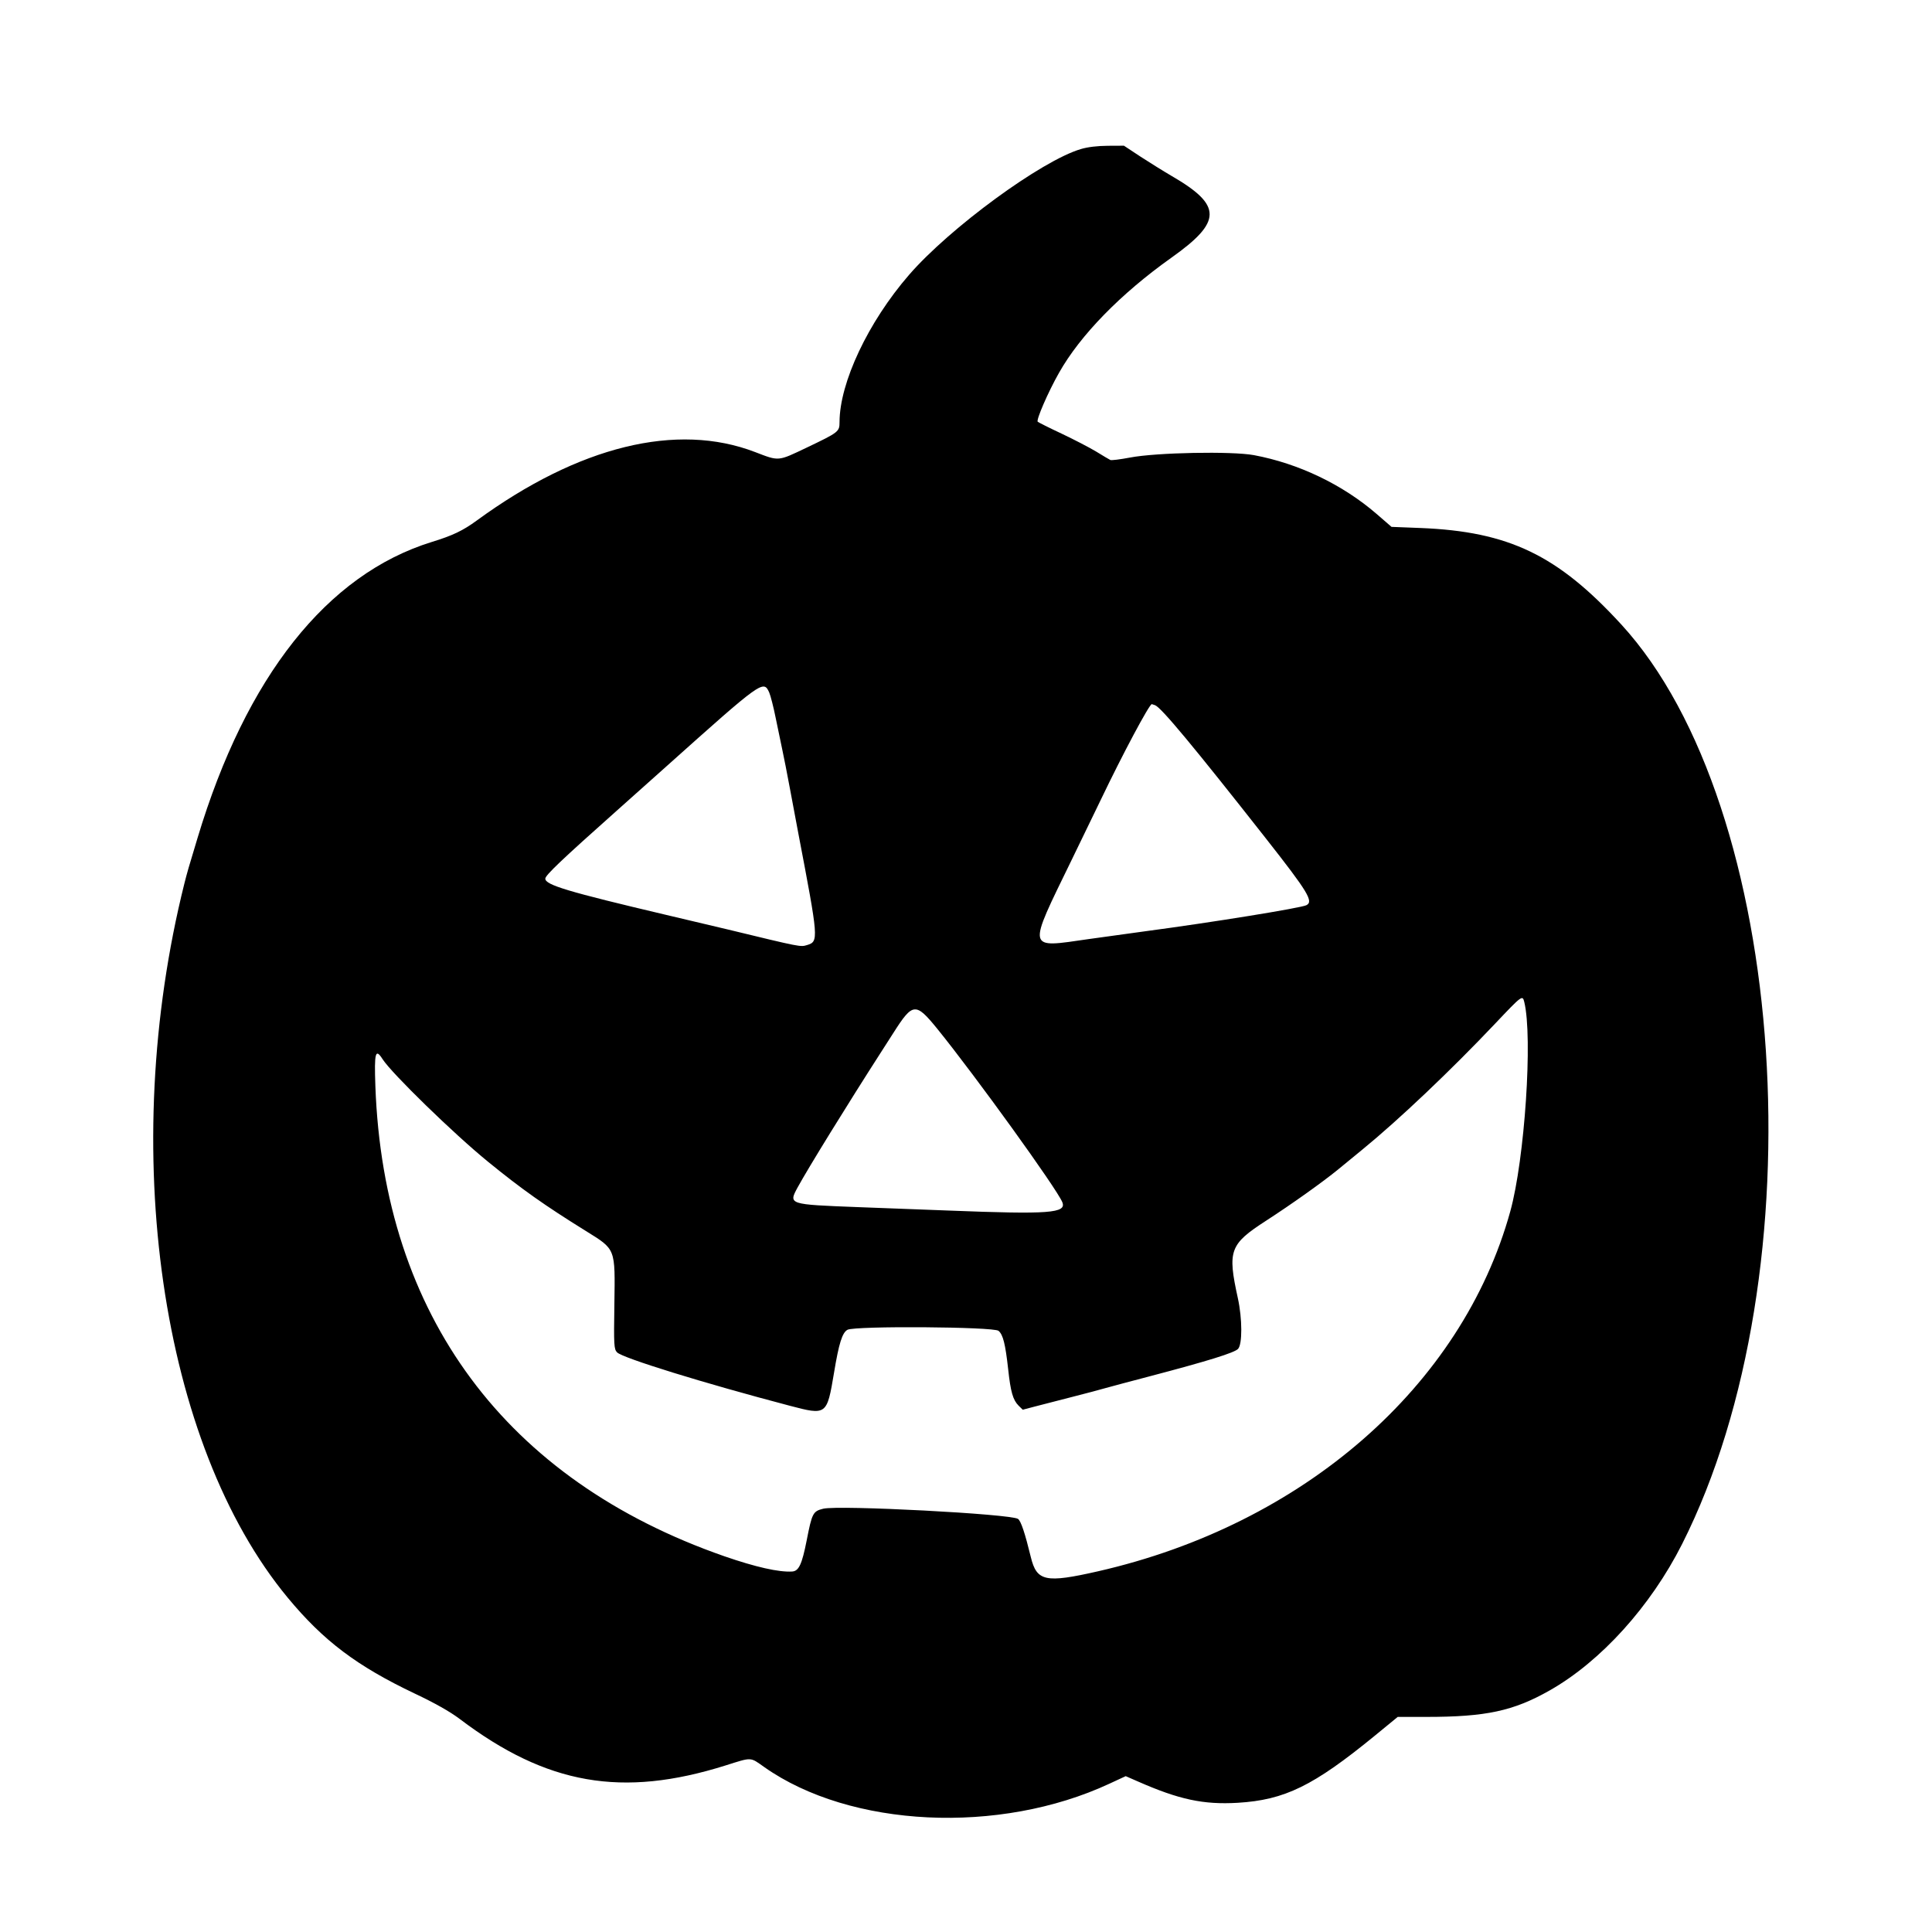
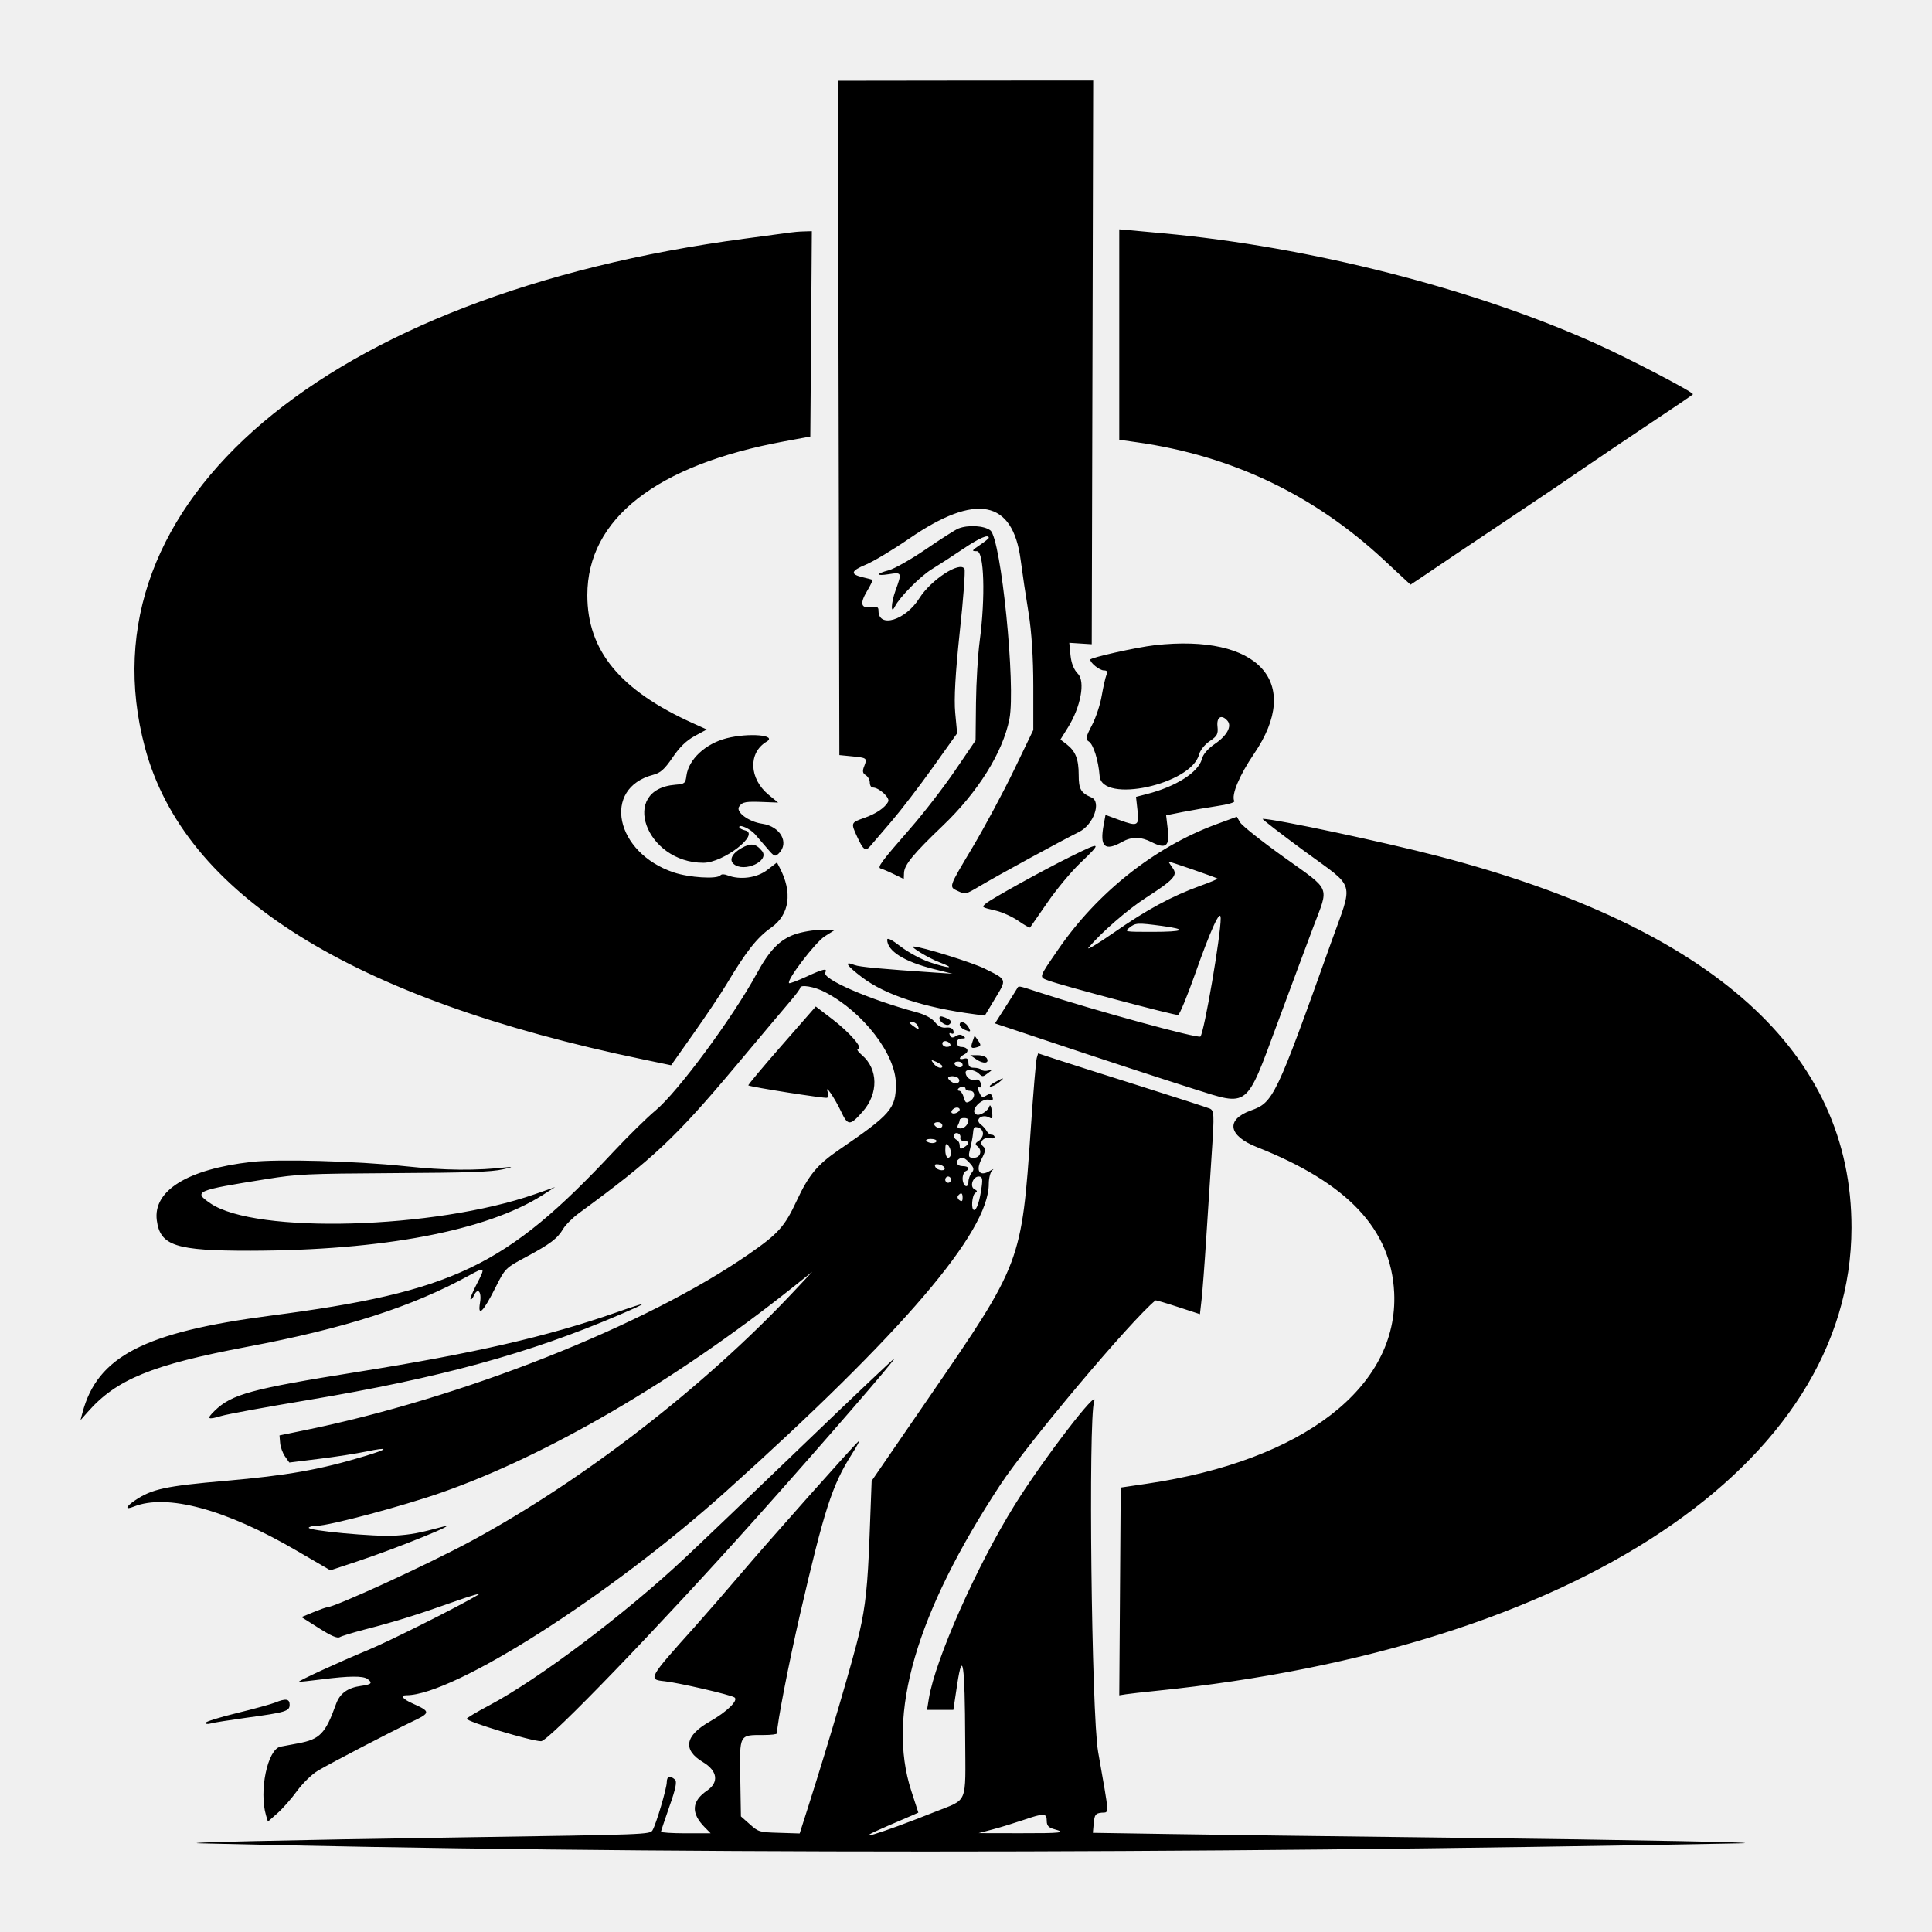
<svg xmlns="http://www.w3.org/2000/svg" width="24" height="24" viewBox="0 0 24 24" fill="none">
-   <rect width="24" height="24" fill="white" />
-   <path fill-rule="evenodd" clip-rule="evenodd" d="M13.426 1.852C12.938 1.996 11.798 2.831 11.292 3.415C10.785 4 10.429 4.754 10.429 5.245C10.429 5.362 10.418 5.371 10.024 5.559C9.659 5.733 9.681 5.731 9.381 5.616C8.408 5.242 7.19 5.541 5.924 6.465C5.752 6.591 5.626 6.652 5.362 6.733C4.062 7.136 3.057 8.405 2.455 10.406C2.342 10.778 2.323 10.846 2.29 10.977C1.464 14.281 1.993 17.938 3.575 19.848C4.019 20.384 4.433 20.696 5.152 21.038C5.4 21.155 5.591 21.263 5.71 21.353C6.792 22.172 7.729 22.335 9.013 21.931C9.346 21.826 9.315 21.825 9.495 21.952C10.564 22.705 12.413 22.794 13.781 22.158L13.984 22.064L14.133 22.129C14.646 22.355 14.95 22.42 15.375 22.395C15.959 22.36 16.315 22.186 17.079 21.561L17.363 21.328L17.719 21.328C18.459 21.328 18.799 21.255 19.249 21C19.885 20.64 20.505 19.955 20.896 19.18C22.601 15.801 22.217 10.019 20.139 7.756C19.348 6.894 18.742 6.603 17.646 6.559L17.286 6.545L17.099 6.383C16.676 6.018 16.132 5.758 15.577 5.654C15.303 5.603 14.363 5.621 14.037 5.684C13.915 5.707 13.805 5.721 13.793 5.714C13.78 5.708 13.7 5.661 13.616 5.609C13.531 5.558 13.338 5.458 13.186 5.386C13.034 5.315 12.901 5.248 12.891 5.239C12.869 5.218 13.021 4.868 13.155 4.632C13.419 4.163 13.924 3.647 14.549 3.203C15.183 2.754 15.185 2.552 14.558 2.188C14.457 2.129 14.282 2.02 14.168 1.946L13.962 1.81L13.761 1.811C13.633 1.812 13.511 1.826 13.426 1.852ZM9.555 8.601C9.572 8.64 9.609 8.783 9.636 8.919C9.664 9.055 9.701 9.235 9.719 9.318C9.737 9.401 9.779 9.614 9.812 9.792C9.845 9.969 9.892 10.217 9.915 10.341C10.17 11.676 10.172 11.695 10.025 11.74C9.944 11.765 9.951 11.767 9.044 11.547C8.903 11.514 8.557 11.431 8.275 11.365C7.05 11.076 6.774 10.993 6.774 10.915C6.774 10.873 6.975 10.682 7.66 10.072C7.819 9.93 8.096 9.683 8.275 9.523C9.464 8.459 9.484 8.444 9.555 8.601ZM14.348 8.76C14.423 8.786 14.825 9.27 15.725 10.415C16.251 11.084 16.32 11.199 16.228 11.245C16.156 11.28 15.065 11.457 14.223 11.569C14.05 11.592 13.738 11.636 13.528 11.665C12.747 11.777 12.757 11.824 13.316 10.675C13.46 10.379 13.622 10.044 13.676 9.932C13.945 9.37 14.277 8.747 14.308 8.747C14.31 8.747 14.329 8.753 14.348 8.76ZM18.935 12.447C19.042 12.882 18.941 14.399 18.761 15.049C18.161 17.218 16.192 18.937 13.641 19.519C12.986 19.668 12.879 19.645 12.805 19.342C12.733 19.046 12.683 18.896 12.647 18.869C12.567 18.807 10.416 18.694 10.226 18.742C10.099 18.773 10.087 18.797 10.021 19.135C9.962 19.434 9.923 19.517 9.84 19.522C9.675 19.532 9.387 19.467 8.997 19.332C6.283 18.386 4.766 16.342 4.663 13.492C4.648 13.073 4.663 13.017 4.753 13.158C4.867 13.335 5.638 14.086 6.062 14.431C6.48 14.772 6.766 14.974 7.275 15.29C7.652 15.525 7.642 15.498 7.632 16.204C7.624 16.715 7.627 16.76 7.666 16.8C7.735 16.87 8.743 17.182 9.812 17.463C10.269 17.583 10.272 17.581 10.36 17.056C10.421 16.686 10.463 16.554 10.528 16.519C10.623 16.469 12.343 16.481 12.404 16.532C12.46 16.579 12.489 16.694 12.524 17.01C12.554 17.289 12.583 17.391 12.653 17.461L12.705 17.512L12.853 17.473C12.934 17.452 13.143 17.398 13.315 17.354C13.488 17.31 13.677 17.26 13.734 17.243C13.792 17.227 14.043 17.159 14.293 17.094C15.004 16.907 15.332 16.805 15.379 16.757C15.434 16.701 15.433 16.381 15.377 16.126C15.247 15.534 15.275 15.457 15.728 15.164C16.045 14.959 16.434 14.682 16.622 14.528C16.666 14.492 16.802 14.381 16.923 14.281C17.375 13.912 18.022 13.298 18.573 12.716C18.909 12.361 18.913 12.359 18.935 12.447ZM11.644 12.781C12.121 13.37 13.127 14.765 13.196 14.933C13.253 15.071 13.037 15.087 11.788 15.038C11.495 15.027 10.983 15.007 10.65 14.995C9.796 14.962 9.794 14.962 9.907 14.753C10.037 14.514 10.529 13.717 10.95 13.062C10.99 13.001 11.058 12.895 11.102 12.825C11.339 12.453 11.375 12.45 11.644 12.781Z" fill="black" />
+   <path fill-rule="evenodd" clip-rule="evenodd" d="M10.418 5.191L10.427 9.38L10.579 9.395C10.77 9.413 10.775 9.417 10.736 9.517C10.711 9.578 10.716 9.606 10.754 9.629C10.782 9.646 10.805 9.687 10.805 9.721C10.805 9.755 10.822 9.783 10.843 9.783C10.919 9.783 11.057 9.909 11.034 9.957C10.996 10.033 10.883 10.11 10.732 10.162C10.57 10.219 10.568 10.222 10.648 10.395C10.725 10.562 10.752 10.581 10.814 10.507C10.842 10.473 10.96 10.335 11.076 10.201C11.191 10.067 11.422 9.766 11.588 9.533L11.89 9.109L11.866 8.855C11.85 8.682 11.868 8.362 11.922 7.854C11.967 7.444 11.993 7.09 11.981 7.067C11.927 6.966 11.565 7.202 11.42 7.432C11.247 7.707 10.913 7.808 10.913 7.586C10.913 7.54 10.897 7.532 10.824 7.542C10.694 7.56 10.678 7.499 10.771 7.342C10.815 7.269 10.845 7.206 10.837 7.202C10.829 7.199 10.776 7.184 10.718 7.171C10.558 7.133 10.568 7.092 10.758 7.013C10.853 6.973 11.095 6.828 11.295 6.69C12.123 6.12 12.581 6.208 12.679 6.956C12.7 7.117 12.744 7.413 12.777 7.613C12.815 7.843 12.836 8.178 12.836 8.523L12.836 9.068L12.594 9.57C12.461 9.846 12.231 10.274 12.083 10.523C11.777 11.036 11.784 11.015 11.904 11.071C11.991 11.112 11.998 11.11 12.165 11.011C12.391 10.876 13.193 10.439 13.404 10.335C13.584 10.246 13.686 9.96 13.558 9.906C13.426 9.849 13.4 9.803 13.4 9.627C13.4 9.43 13.361 9.331 13.248 9.244L13.173 9.187L13.267 9.036C13.426 8.78 13.484 8.465 13.39 8.37C13.34 8.319 13.308 8.239 13.298 8.139L13.283 7.985L13.422 7.994L13.562 8.003L13.571 4.502L13.58 1L11.994 1.001L10.409 1.003L10.418 5.191ZM13.904 4.156V5.463L14.129 5.495C15.304 5.662 16.327 6.15 17.193 6.957L17.522 7.263L17.65 7.178C17.721 7.131 17.916 6.999 18.084 6.885C18.253 6.771 18.61 6.532 18.877 6.354C19.145 6.176 19.51 5.929 19.688 5.806C19.866 5.684 20.239 5.432 20.517 5.247C20.794 5.063 21.026 4.906 21.03 4.898C21.045 4.876 20.253 4.462 19.832 4.272C18.314 3.586 16.265 3.064 14.445 2.898C14.276 2.883 14.086 2.865 14.021 2.859L13.904 2.849V4.156ZM9.814 2.889C9.775 2.895 9.523 2.929 9.256 2.964C4.044 3.657 0.989 6.247 1.8 9.284C2.287 11.11 4.36 12.408 7.992 13.161L8.337 13.233L8.615 12.839C8.768 12.623 8.953 12.347 9.026 12.225C9.268 11.82 9.404 11.647 9.579 11.524C9.809 11.363 9.848 11.086 9.684 10.776L9.652 10.714L9.531 10.807C9.402 10.906 9.194 10.934 9.039 10.874C8.994 10.857 8.964 10.857 8.949 10.874C8.907 10.924 8.561 10.902 8.37 10.838C7.642 10.594 7.473 9.793 8.114 9.625C8.205 9.601 8.254 9.558 8.355 9.41C8.442 9.281 8.526 9.2 8.63 9.143L8.78 9.062L8.614 8.987C7.703 8.577 7.296 8.084 7.296 7.393C7.296 6.445 8.153 5.776 9.742 5.483L10.066 5.423L10.076 4.147L10.085 2.872L9.986 2.875C9.931 2.876 9.854 2.883 9.814 2.889ZM11.904 6.566C11.865 6.582 11.683 6.698 11.501 6.823C11.318 6.948 11.111 7.065 11.041 7.084C10.877 7.127 10.876 7.159 11.04 7.133C11.204 7.106 11.206 7.111 11.124 7.337C11.068 7.492 11.063 7.642 11.117 7.534C11.176 7.417 11.431 7.159 11.575 7.071C11.671 7.012 11.849 6.897 11.971 6.814C12.166 6.683 12.283 6.632 12.283 6.681C12.283 6.689 12.232 6.73 12.171 6.771C12.069 6.84 12.066 6.847 12.135 6.847C12.225 6.847 12.243 7.413 12.17 7.964C12.148 8.128 12.127 8.473 12.124 8.731L12.119 9.198L11.862 9.575C11.721 9.782 11.472 10.104 11.31 10.289C10.939 10.714 10.892 10.778 10.943 10.79C10.965 10.796 11.038 10.827 11.105 10.86L11.227 10.919L11.23 10.844C11.234 10.743 11.346 10.607 11.709 10.26C12.149 9.84 12.457 9.347 12.539 8.933C12.62 8.524 12.436 6.695 12.303 6.589C12.227 6.529 12.025 6.517 11.904 6.566ZM14.344 8.015C14.117 8.041 13.544 8.169 13.544 8.194C13.544 8.236 13.66 8.328 13.712 8.328C13.754 8.328 13.762 8.343 13.744 8.386C13.731 8.418 13.705 8.534 13.686 8.642C13.668 8.751 13.613 8.917 13.564 9.01C13.488 9.155 13.482 9.185 13.525 9.211C13.582 9.245 13.645 9.445 13.66 9.64C13.687 9.986 14.798 9.746 14.895 9.373C14.909 9.32 14.965 9.249 15.027 9.207C15.121 9.144 15.134 9.119 15.124 9.023C15.111 8.906 15.175 8.87 15.248 8.954C15.306 9.02 15.243 9.138 15.093 9.24C15.003 9.302 14.945 9.369 14.93 9.43C14.887 9.593 14.609 9.771 14.251 9.863L14.112 9.899L14.13 10.062C14.152 10.26 14.135 10.27 13.91 10.188L13.733 10.123L13.711 10.242C13.658 10.52 13.723 10.581 13.94 10.458C14.057 10.392 14.174 10.393 14.305 10.461C14.482 10.551 14.531 10.514 14.507 10.306L14.486 10.128L14.691 10.087C14.803 10.065 14.997 10.032 15.121 10.013C15.253 9.994 15.342 9.968 15.333 9.952C15.293 9.877 15.396 9.631 15.578 9.364C16.186 8.474 15.634 7.87 14.344 8.015ZM9.026 9.171C8.762 9.239 8.554 9.433 8.527 9.637C8.515 9.731 8.505 9.739 8.391 9.748C7.691 9.803 8.018 10.718 8.738 10.718C8.987 10.718 9.448 10.36 9.256 10.316C9.216 10.306 9.183 10.288 9.183 10.274C9.183 10.234 9.321 10.297 9.378 10.362C9.405 10.393 9.472 10.471 9.527 10.535C9.619 10.643 9.628 10.647 9.675 10.601C9.808 10.469 9.694 10.266 9.469 10.233C9.299 10.209 9.133 10.084 9.183 10.018C9.225 9.96 9.261 9.954 9.506 9.964L9.666 9.97L9.549 9.874C9.305 9.673 9.292 9.351 9.523 9.213C9.66 9.131 9.3 9.101 9.026 9.171ZM15.1 10.243C14.339 10.526 13.63 11.089 13.145 11.795C12.897 12.156 12.903 12.135 13.03 12.183C13.203 12.246 14.599 12.617 14.635 12.608C14.653 12.604 14.747 12.378 14.843 12.107C15.042 11.543 15.162 11.281 15.164 11.407C15.166 11.616 14.96 12.82 14.912 12.876C14.887 12.905 13.61 12.556 12.919 12.331C12.633 12.238 12.656 12.242 12.632 12.284C12.622 12.301 12.557 12.405 12.487 12.514L12.36 12.713L12.925 12.902C13.744 13.176 14.371 13.381 14.83 13.527C15.517 13.744 15.474 13.777 15.866 12.719C16.033 12.269 16.235 11.725 16.316 11.511C16.51 10.998 16.541 11.072 15.956 10.653C15.676 10.453 15.429 10.257 15.406 10.217L15.364 10.146L15.1 10.243ZM16.205 10.574C16.851 11.048 16.815 10.926 16.535 11.71C15.848 13.633 15.819 13.695 15.538 13.795C15.224 13.908 15.256 14.108 15.612 14.249C16.74 14.695 17.281 15.268 17.319 16.058C17.374 17.23 16.19 18.145 14.247 18.431L13.922 18.479L13.913 19.77L13.904 21.06L13.985 21.047C14.03 21.04 14.196 21.021 14.355 21.005C19.572 20.475 22.996 18.196 23 15.252C23.003 13.074 21.282 11.526 17.868 10.636C17.196 10.461 15.837 10.172 15.685 10.172C15.67 10.172 15.905 10.353 16.205 10.574ZM9.21 10.536C9.095 10.601 9.055 10.682 9.113 10.732C9.242 10.845 9.568 10.695 9.465 10.57C9.388 10.477 9.328 10.469 9.21 10.536ZM13.292 10.645C12.95 10.814 12.312 11.168 12.248 11.223C12.192 11.272 12.188 11.269 12.373 11.313C12.452 11.332 12.577 11.389 12.651 11.44C12.725 11.492 12.79 11.528 12.796 11.522C12.801 11.516 12.898 11.376 13.011 11.212C13.124 11.047 13.307 10.828 13.417 10.723C13.697 10.456 13.686 10.449 13.292 10.645ZM15.124 10.914C15.131 10.919 15.034 10.96 14.908 11.005C14.555 11.133 14.246 11.3 13.834 11.587C13.627 11.731 13.488 11.813 13.524 11.77C13.679 11.585 14.008 11.299 14.231 11.155C14.584 10.927 14.633 10.873 14.568 10.784C14.54 10.744 14.517 10.709 14.517 10.704C14.517 10.696 15.101 10.898 15.124 10.914ZM14.432 11.502C14.762 11.546 14.714 11.576 14.313 11.576C13.967 11.576 13.966 11.575 14.03 11.524C14.107 11.463 14.128 11.462 14.432 11.502ZM9.876 11.606C9.686 11.673 9.56 11.802 9.4 12.095C9.1 12.645 8.423 13.56 8.145 13.793C8.039 13.881 7.805 14.111 7.624 14.304C6.286 15.735 5.63 16.048 3.358 16.344C1.791 16.549 1.209 16.85 1.024 17.551L1 17.642L1.091 17.539C1.446 17.135 1.889 16.954 3.068 16.731C4.288 16.501 5.12 16.233 5.826 15.845C6.028 15.733 6.033 15.739 5.921 15.953C5.871 16.05 5.836 16.134 5.845 16.141C5.854 16.147 5.872 16.128 5.885 16.098C5.934 15.987 5.986 16.043 5.963 16.181C5.931 16.37 6.003 16.299 6.158 15.988C6.274 15.757 6.281 15.75 6.532 15.616C6.836 15.453 6.925 15.386 6.996 15.265C7.026 15.215 7.114 15.127 7.192 15.07C8.113 14.396 8.391 14.134 9.135 13.248C9.445 12.878 9.753 12.512 9.82 12.434C9.886 12.357 9.94 12.284 9.94 12.272C9.94 12.226 10.118 12.255 10.25 12.325C10.724 12.572 11.129 13.099 11.129 13.467C11.129 13.772 11.069 13.841 10.417 14.287C10.155 14.466 10.045 14.598 9.898 14.914C9.747 15.238 9.67 15.324 9.304 15.578C8.026 16.465 5.73 17.374 3.76 17.772L3.472 17.831L3.48 17.925C3.484 17.976 3.512 18.052 3.541 18.093L3.594 18.168L3.965 18.122C4.17 18.097 4.431 18.056 4.546 18.032C4.844 17.97 4.834 17.998 4.526 18.09C3.974 18.257 3.565 18.329 2.805 18.395C2.057 18.46 1.887 18.497 1.679 18.637C1.559 18.718 1.549 18.761 1.661 18.716C2.07 18.551 2.802 18.748 3.68 19.26L4.104 19.507L4.436 19.397C4.945 19.228 5.773 18.891 5.49 18.968C5.208 19.044 5.109 19.063 4.911 19.076C4.663 19.093 3.804 19.013 3.836 18.976C3.846 18.964 3.889 18.954 3.932 18.954C4.088 18.954 4.999 18.711 5.49 18.539C6.805 18.077 8.39 17.151 9.83 16.006L10.091 15.798L9.847 16.058C8.744 17.23 7.249 18.386 5.867 19.136C5.326 19.429 4.154 19.968 4.057 19.968C4.046 19.968 3.972 19.995 3.891 20.028L3.745 20.088L3.961 20.225C4.114 20.322 4.19 20.355 4.221 20.337C4.245 20.323 4.38 20.282 4.52 20.245C4.902 20.147 5.193 20.056 5.634 19.899C5.852 19.821 5.99 19.782 5.94 19.811C5.698 19.956 4.84 20.386 4.57 20.498C4.217 20.644 3.7 20.882 3.714 20.891C3.719 20.894 3.846 20.881 3.994 20.862C4.335 20.818 4.508 20.817 4.564 20.856C4.633 20.906 4.615 20.926 4.484 20.943C4.318 20.966 4.221 21.037 4.174 21.169C4.043 21.535 3.974 21.606 3.706 21.656C3.617 21.672 3.516 21.691 3.483 21.698C3.323 21.732 3.215 22.25 3.305 22.552L3.328 22.629L3.444 22.527C3.508 22.471 3.619 22.346 3.689 22.249C3.76 22.152 3.877 22.038 3.951 21.995C4.13 21.89 4.863 21.509 5.121 21.386C5.351 21.277 5.351 21.262 5.125 21.161C5.002 21.106 4.966 21.059 5.048 21.059C5.637 21.059 7.577 19.821 9.019 18.526C11.214 16.555 12.283 15.304 12.283 14.707C12.283 14.634 12.303 14.557 12.328 14.537C12.352 14.517 12.338 14.52 12.297 14.545C12.168 14.623 12.115 14.545 12.194 14.396C12.244 14.301 12.248 14.271 12.211 14.239C12.155 14.191 12.223 14.117 12.303 14.139C12.332 14.147 12.355 14.14 12.355 14.125C12.355 14.109 12.338 14.096 12.318 14.096C12.297 14.096 12.27 14.075 12.257 14.05C12.243 14.025 12.211 13.989 12.186 13.97C12.099 13.907 12.202 13.829 12.297 13.886C12.327 13.904 12.334 13.881 12.322 13.802C12.312 13.739 12.299 13.715 12.29 13.744C12.273 13.801 12.173 13.864 12.13 13.845C12.037 13.804 12.191 13.633 12.295 13.662C12.332 13.672 12.341 13.662 12.328 13.626C12.314 13.585 12.299 13.581 12.259 13.605C12.201 13.64 12.193 13.636 12.157 13.553C12.141 13.516 12.144 13.498 12.165 13.507C12.185 13.516 12.193 13.496 12.184 13.46C12.172 13.418 12.15 13.403 12.113 13.413C12.058 13.428 11.996 13.381 11.995 13.323C11.994 13.275 12.105 13.284 12.159 13.336C12.204 13.379 12.21 13.379 12.271 13.332C12.331 13.288 12.331 13.284 12.275 13.299C12.241 13.307 12.203 13.303 12.192 13.289C12.18 13.276 12.139 13.264 12.1 13.264C12.05 13.264 12.03 13.246 12.03 13.2C12.03 13.154 12.015 13.14 11.976 13.151C11.904 13.171 11.908 13.135 11.982 13.096C12.047 13.061 12.02 13.005 11.938 13.005C11.91 13.005 11.886 12.981 11.886 12.953C11.886 12.921 11.91 12.901 11.947 12.901C11.994 12.901 11.999 12.893 11.967 12.871C11.935 12.848 11.913 12.848 11.874 12.871C11.833 12.896 11.818 12.893 11.801 12.861C11.787 12.835 11.794 12.827 11.818 12.837C11.842 12.848 11.852 12.836 11.844 12.806C11.835 12.774 11.805 12.76 11.753 12.765C11.7 12.771 11.657 12.75 11.613 12.696C11.572 12.646 11.49 12.603 11.384 12.574C10.797 12.416 10.21 12.161 10.252 12.081C10.283 12.023 10.225 12.036 10.014 12.134C9.906 12.183 9.812 12.219 9.803 12.213C9.763 12.184 10.127 11.707 10.246 11.631L10.375 11.55L10.203 11.551C10.105 11.552 9.963 11.576 9.876 11.606ZM11.021 11.674C11.022 11.814 11.231 11.945 11.596 12.037L11.832 12.096L11.62 12.082C10.95 12.037 10.678 12.012 10.616 11.988C10.477 11.934 10.513 11.992 10.711 12.142C10.998 12.359 11.479 12.517 12.105 12.599L12.234 12.616L12.363 12.401C12.508 12.161 12.513 12.172 12.23 12.032C12.077 11.956 11.447 11.76 11.348 11.758C11.295 11.757 11.536 11.903 11.67 11.954C11.887 12.036 11.788 12.034 11.546 11.952C11.441 11.916 11.28 11.829 11.188 11.758C11.077 11.672 11.021 11.645 11.021 11.674ZM9.709 12.989C9.475 13.256 9.289 13.479 9.296 13.483C9.329 13.504 10.249 13.648 10.274 13.637C10.29 13.63 10.294 13.598 10.283 13.568C10.239 13.451 10.368 13.637 10.447 13.805C10.533 13.988 10.559 13.988 10.719 13.806C10.914 13.583 10.909 13.28 10.709 13.108C10.659 13.066 10.636 13.03 10.659 13.03C10.732 13.03 10.557 12.827 10.343 12.663L10.134 12.503L9.709 12.989ZM11.67 12.65C11.67 12.694 11.758 12.751 11.79 12.727C11.832 12.697 11.816 12.669 11.742 12.641C11.686 12.619 11.67 12.621 11.67 12.65ZM11.397 12.736C11.428 12.795 11.411 12.796 11.337 12.74C11.289 12.704 11.286 12.693 11.324 12.693C11.351 12.693 11.384 12.712 11.397 12.736ZM11.922 12.729C11.922 12.751 11.954 12.781 11.993 12.796C12.057 12.821 12.062 12.818 12.035 12.766C12 12.697 11.922 12.672 11.922 12.729ZM12.082 12.936C12.054 13.018 12.063 13.03 12.14 13.008C12.187 12.994 12.189 12.981 12.152 12.928L12.107 12.865L12.082 12.936ZM11.806 12.974C11.814 12.991 11.794 13.005 11.763 13.005C11.732 13.005 11.706 12.986 11.706 12.963C11.706 12.918 11.784 12.925 11.806 12.974ZM12.879 13.142C12.869 13.174 12.836 13.568 12.805 14.018C12.691 15.68 12.687 15.691 11.551 17.344L10.828 18.396L10.802 19.084C10.779 19.693 10.752 19.951 10.676 20.28C10.6 20.606 10.298 21.634 10.044 22.431L9.934 22.776L9.68 22.768C9.434 22.761 9.422 22.758 9.315 22.662L9.204 22.564L9.196 22.084C9.188 21.539 9.18 21.553 9.487 21.553C9.578 21.553 9.652 21.544 9.652 21.533C9.652 21.413 9.799 20.658 9.94 20.046C10.239 18.755 10.336 18.454 10.575 18.075C10.645 17.966 10.686 17.888 10.668 17.902C10.612 17.946 9.541 19.151 9.201 19.552C9.025 19.759 8.766 20.057 8.625 20.215C8.054 20.85 8.047 20.864 8.256 20.885C8.421 20.902 9.074 21.052 9.124 21.086C9.177 21.121 9.031 21.264 8.82 21.384C8.507 21.561 8.477 21.737 8.733 21.89C8.913 21.998 8.934 22.14 8.784 22.243C8.59 22.376 8.581 22.523 8.755 22.7L8.828 22.774H8.519C8.349 22.774 8.211 22.765 8.211 22.754C8.212 22.744 8.26 22.601 8.317 22.437C8.394 22.221 8.412 22.13 8.384 22.106C8.324 22.053 8.283 22.066 8.283 22.137C8.283 22.215 8.151 22.66 8.106 22.736C8.075 22.789 8.038 22.79 5.773 22.824C3.527 22.858 2.133 22.89 2.502 22.899C8.011 23.034 14.622 23.034 21.596 22.899C22.08 22.89 20.34 22.856 17.976 22.828C16.599 22.812 15.045 22.792 14.524 22.783L13.576 22.768L13.587 22.647C13.597 22.543 13.609 22.526 13.684 22.518C13.781 22.508 13.786 22.589 13.641 21.761C13.559 21.29 13.518 17.62 13.592 17.409C13.661 17.213 12.953 18.135 12.605 18.695C12.134 19.451 11.618 20.616 11.539 21.098L11.516 21.241H11.679H11.843L11.891 20.922C11.959 20.479 11.986 20.664 11.99 21.605C11.994 22.429 12.03 22.342 11.616 22.507C10.925 22.783 10.49 22.913 11.028 22.682C11.153 22.629 11.29 22.57 11.332 22.551L11.408 22.517L11.321 22.249C11.011 21.301 11.379 20.037 12.428 18.442C12.767 17.927 14.049 16.403 14.354 16.154C14.359 16.15 14.485 16.187 14.634 16.236L14.906 16.325L14.927 16.139C14.938 16.037 14.965 15.69 14.985 15.369C15.006 15.047 15.037 14.562 15.055 14.291C15.085 13.842 15.082 13.795 15.028 13.771C14.995 13.757 14.611 13.633 14.175 13.495C13.739 13.357 13.272 13.209 13.139 13.165L12.896 13.085L12.879 13.142ZM12.132 13.162C12.217 13.219 12.293 13.21 12.259 13.147C12.248 13.126 12.197 13.108 12.146 13.108H12.053L12.132 13.162ZM11.706 13.245C11.706 13.284 11.635 13.263 11.597 13.211C11.561 13.162 11.563 13.161 11.632 13.191C11.673 13.21 11.706 13.234 11.706 13.245ZM11.958 13.228C11.958 13.274 11.881 13.265 11.858 13.217C11.851 13.2 11.87 13.187 11.901 13.187C11.933 13.187 11.958 13.205 11.958 13.228ZM11.904 13.394C11.943 13.44 11.886 13.478 11.829 13.444C11.801 13.428 11.778 13.404 11.778 13.391C11.778 13.36 11.877 13.362 11.904 13.394ZM12.355 13.446C12.305 13.474 12.282 13.497 12.304 13.498C12.326 13.498 12.373 13.475 12.409 13.446C12.491 13.381 12.471 13.381 12.355 13.446ZM11.994 13.524C11.994 13.539 12.019 13.55 12.048 13.55C12.118 13.55 12.118 13.638 12.048 13.68C12.003 13.707 11.991 13.7 11.972 13.631C11.96 13.587 11.934 13.55 11.916 13.55C11.897 13.55 11.892 13.539 11.904 13.524C11.916 13.51 11.942 13.498 11.96 13.498C11.979 13.498 11.994 13.51 11.994 13.524ZM11.922 13.783C11.922 13.813 11.852 13.846 11.826 13.827C11.8 13.809 11.846 13.758 11.888 13.758C11.907 13.758 11.922 13.769 11.922 13.783ZM12.03 13.912C12.03 13.966 11.983 14.018 11.933 14.018C11.898 14.018 11.886 14.003 11.9 13.977C11.912 13.954 11.922 13.925 11.922 13.912C11.922 13.899 11.947 13.888 11.976 13.888C12.006 13.888 12.03 13.899 12.03 13.912ZM11.706 13.981C11.706 14.027 11.628 14.019 11.606 13.971C11.598 13.954 11.618 13.94 11.649 13.94C11.68 13.94 11.706 13.958 11.706 13.981ZM12.211 14.082C12.211 14.115 12.186 14.156 12.155 14.175C12.116 14.198 12.111 14.216 12.137 14.235C12.207 14.285 12.182 14.382 12.099 14.382C12.03 14.382 12.026 14.372 12.051 14.271C12.066 14.21 12.082 14.132 12.085 14.096C12.094 13.997 12.098 13.992 12.156 14.008C12.186 14.017 12.211 14.05 12.211 14.082ZM11.93 14.131C11.924 14.155 11.943 14.174 11.975 14.174C12.045 14.174 12.046 14.21 11.976 14.252C11.931 14.279 11.922 14.275 11.922 14.23C11.922 14.201 11.906 14.17 11.886 14.161C11.834 14.137 11.842 14.063 11.895 14.077C11.92 14.083 11.936 14.107 11.93 14.131ZM11.634 14.174C11.634 14.188 11.611 14.2 11.582 14.2C11.553 14.2 11.52 14.188 11.508 14.174C11.496 14.159 11.519 14.148 11.56 14.148C11.601 14.148 11.634 14.159 11.634 14.174ZM11.814 14.323C11.814 14.355 11.798 14.382 11.778 14.382C11.758 14.382 11.742 14.338 11.743 14.284C11.743 14.212 11.752 14.197 11.778 14.226C11.797 14.247 11.813 14.291 11.814 14.323ZM12.049 14.451C12.099 14.505 12.103 14.53 12.071 14.568C12.049 14.594 12.03 14.645 12.03 14.682C12.03 14.72 12.015 14.742 11.994 14.732C11.975 14.723 11.958 14.683 11.958 14.641C11.958 14.6 11.975 14.559 11.994 14.55C12.055 14.523 12.034 14.486 11.958 14.486C11.889 14.486 11.861 14.435 11.91 14.399C11.953 14.368 11.985 14.38 12.049 14.451ZM3.122 14.434C2.33 14.524 1.899 14.791 1.948 15.16C1.99 15.476 2.182 15.538 3.111 15.537C4.753 15.534 6.041 15.289 6.737 14.848L6.895 14.747L6.643 14.835C5.401 15.269 3.172 15.332 2.613 14.948C2.398 14.801 2.43 14.787 3.31 14.647C3.699 14.585 3.795 14.58 4.895 14.573C5.826 14.568 6.103 14.558 6.246 14.526C6.346 14.504 6.378 14.492 6.319 14.498C5.909 14.544 5.538 14.541 5.021 14.486C4.426 14.423 3.452 14.396 3.122 14.434ZM11.733 14.505C11.755 14.553 11.646 14.545 11.62 14.497C11.605 14.468 11.616 14.458 11.658 14.464C11.691 14.469 11.725 14.487 11.733 14.505ZM11.814 14.654C11.814 14.676 11.798 14.693 11.778 14.693C11.758 14.693 11.742 14.676 11.742 14.654C11.742 14.633 11.758 14.615 11.778 14.615C11.798 14.615 11.814 14.633 11.814 14.654ZM12.195 14.739C12.172 14.914 12.134 15.031 12.101 15.031C12.059 15.031 12.074 14.839 12.118 14.817C12.144 14.804 12.14 14.79 12.107 14.774C12.042 14.744 12.083 14.615 12.158 14.615C12.201 14.615 12.209 14.641 12.195 14.739ZM11.958 14.88C11.958 14.922 11.948 14.93 11.918 14.909C11.896 14.893 11.889 14.867 11.902 14.852C11.94 14.808 11.958 14.818 11.958 14.88ZM7.652 16.305C6.799 16.603 5.892 16.811 4.445 17.042C3.122 17.253 2.878 17.319 2.666 17.526C2.561 17.628 2.578 17.641 2.748 17.59C2.822 17.567 3.304 17.479 3.82 17.393C5.458 17.119 6.577 16.813 7.697 16.332C8.08 16.168 8.067 16.16 7.652 16.305ZM9.965 17.961C9.345 18.557 8.687 19.186 8.504 19.357C7.762 20.052 6.695 20.856 6.082 21.182C5.927 21.264 5.799 21.34 5.798 21.351C5.794 21.386 6.6 21.63 6.722 21.63C6.815 21.631 8.197 20.197 9.389 18.863C10.201 17.954 11.135 16.876 11.11 16.876C11.101 16.876 10.586 17.364 9.965 17.961ZM3.418 21.15C3.368 21.17 3.153 21.229 2.94 21.281C2.727 21.333 2.553 21.387 2.553 21.402C2.553 21.417 2.58 21.42 2.616 21.41C2.651 21.399 2.849 21.368 3.057 21.339C3.55 21.272 3.598 21.258 3.598 21.176C3.598 21.103 3.549 21.096 3.418 21.15ZM13.003 22.619C13.003 22.678 13.025 22.703 13.093 22.722C13.255 22.766 13.191 22.774 12.67 22.773L12.156 22.772L12.337 22.724C12.436 22.698 12.606 22.645 12.715 22.608C12.97 22.521 13.003 22.522 13.003 22.619Z" fill="black" />
</svg>
